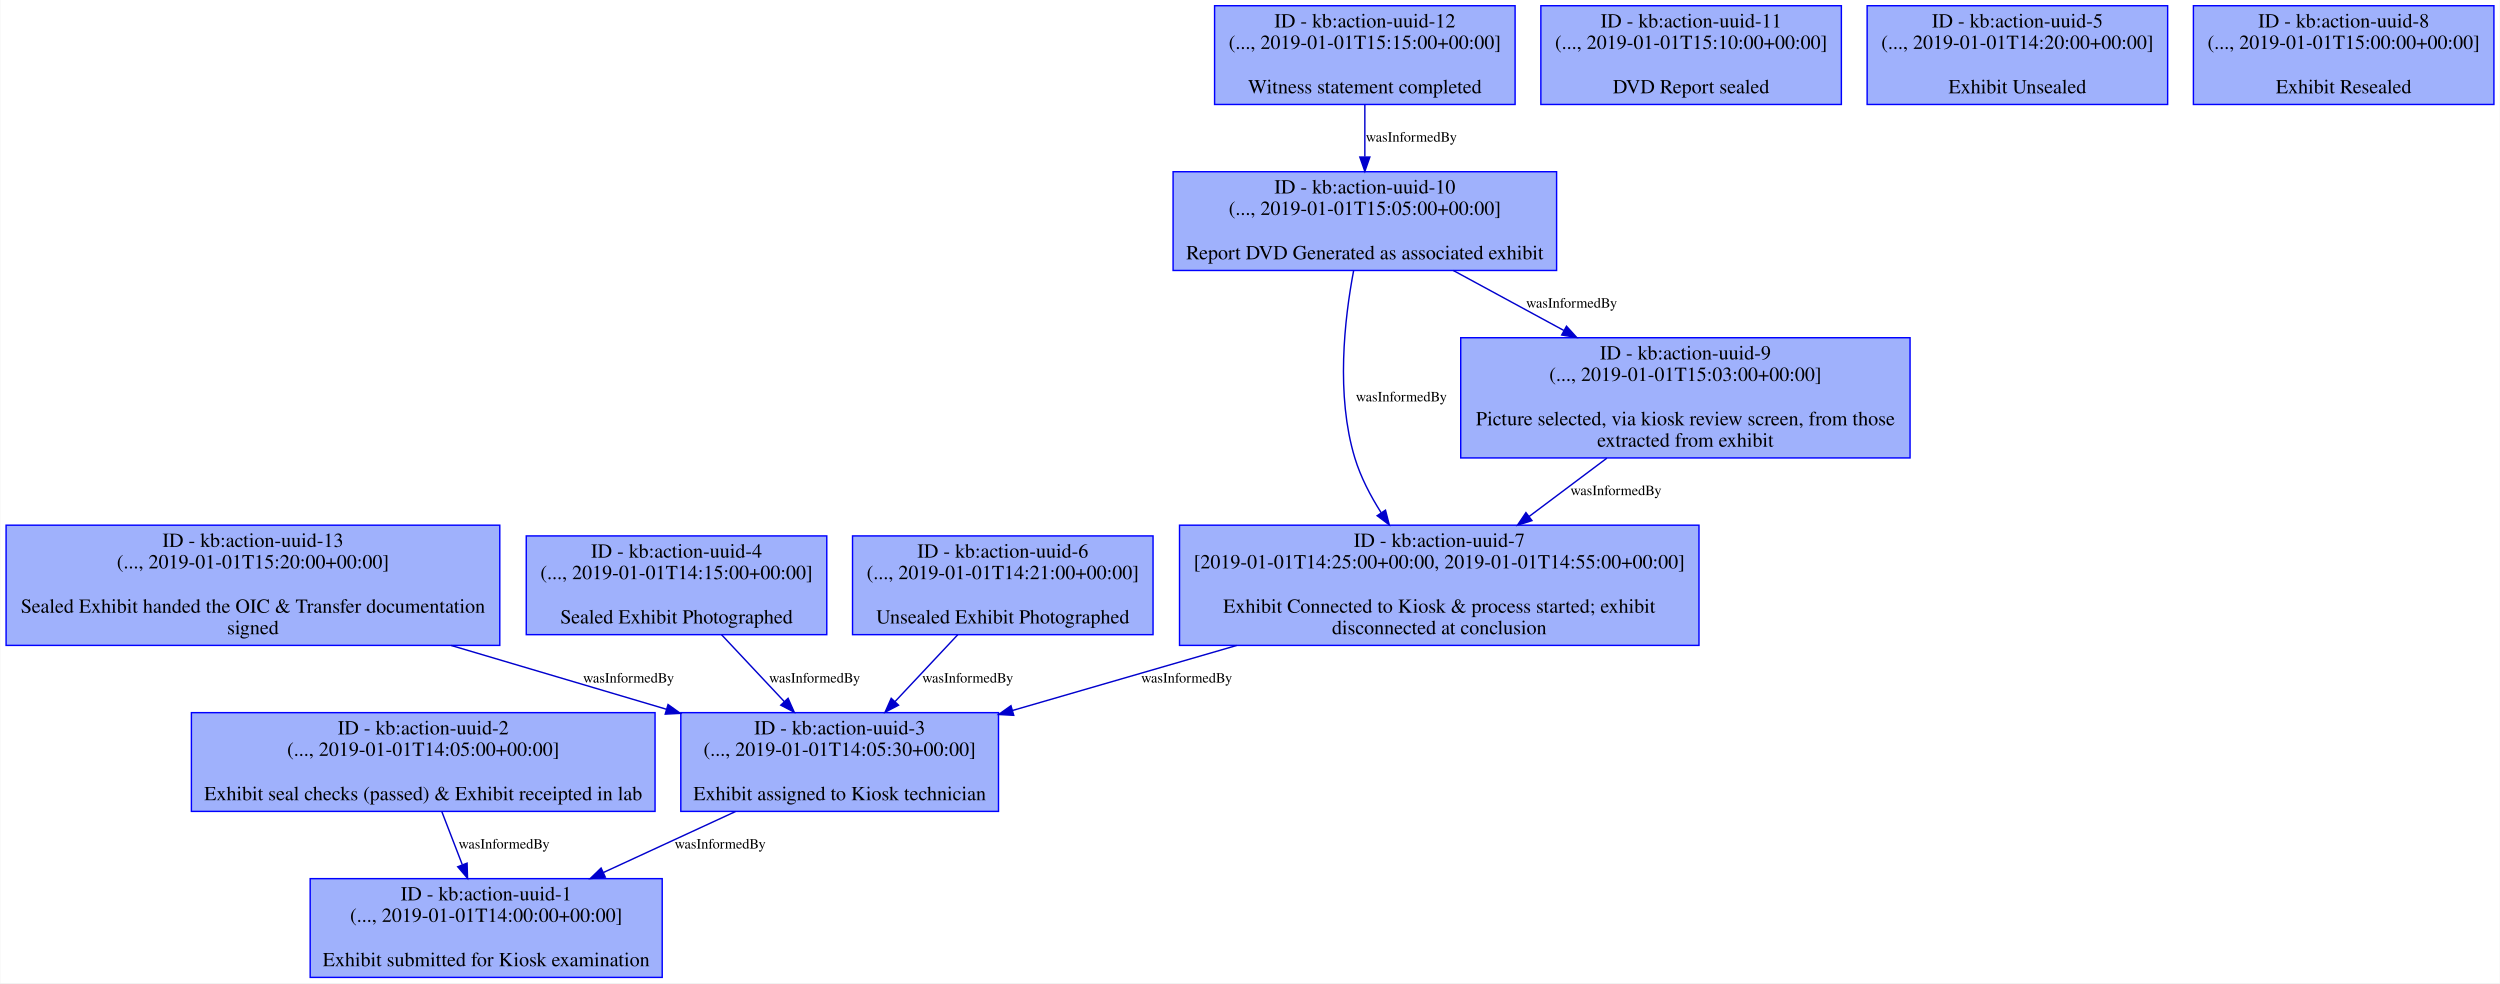
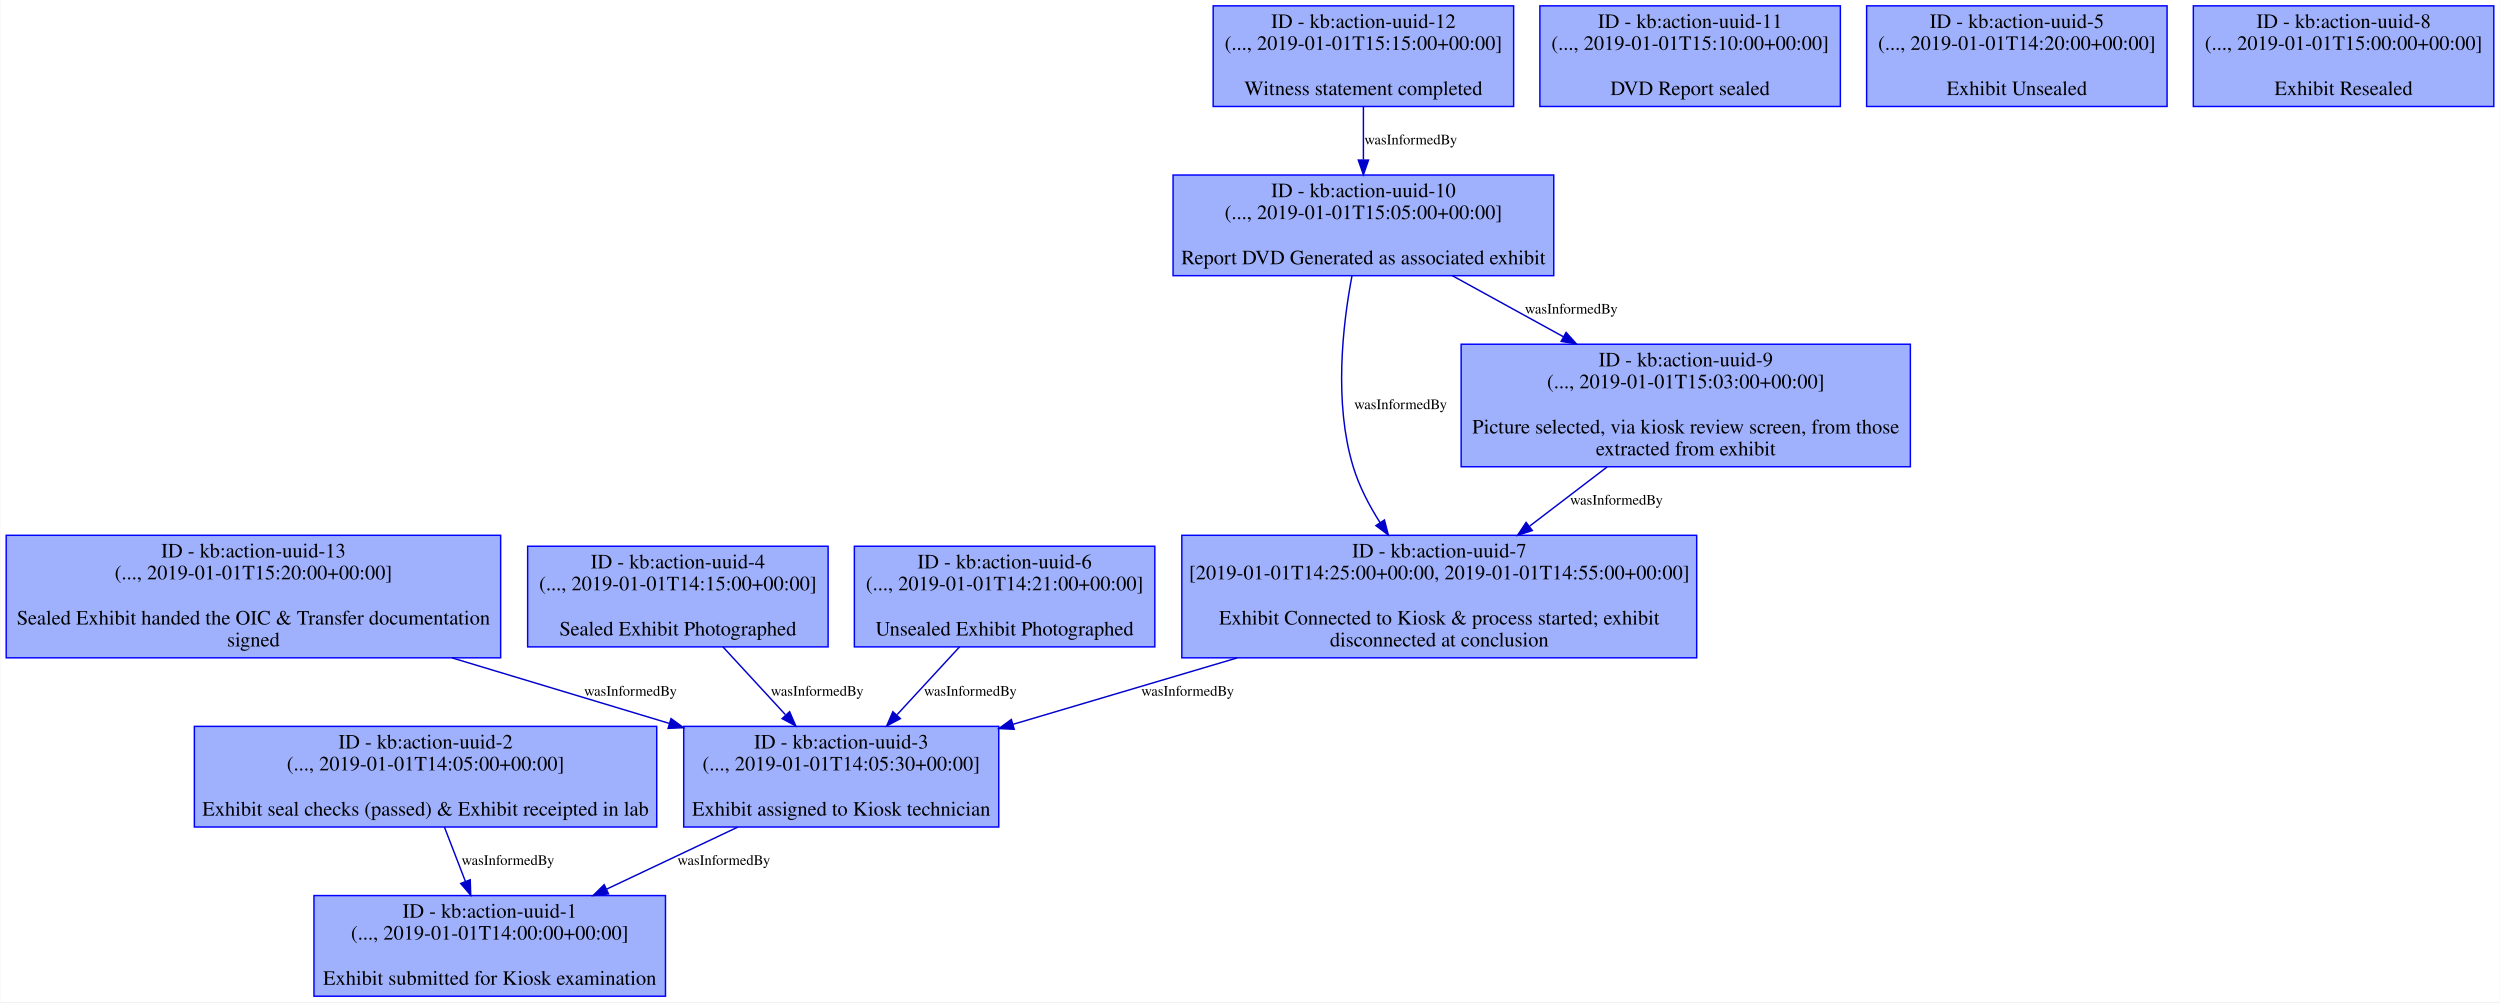
- <svg xmlns="http://www.w3.org/2000/svg" width="1747pt" height="687pt" viewBox="0.00 0.00 1746.50 687.00">
+ <svg xmlns="http://www.w3.org/2000/svg" width="1714pt" height="687pt" viewBox="0.00 0.00 1713.50 687.00">
  <g id="graph0" class="graph" transform="scale(1 1) rotate(0) translate(4 683)">
-     <polygon fill="white" stroke="transparent" points="-4,4 -4,-683 1742.5,-683 1742.5,4 -4,4" />
+     <polygon fill="white" stroke="transparent" points="-4,4 -4,-683 1709.5,-683 1709.5,4 -4,4" />
    <g id="node1" class="node">
-       <polygon fill="#9fb1fc" stroke="#0000ff" points="458.5,-69 212.5,-69 212.5,0 458.5,0 458.5,-69" />
-       <text text-anchor="middle" x="335.5" y="-53.8" font-family="Times,serif" font-size="14.00">ID - kb:action-uuid-1</text>
-       <text text-anchor="middle" x="335.5" y="-38.8" font-family="Times,serif" font-size="14.00"> (..., 2019-01-01T14:00:00+00:00]</text>
-       <text text-anchor="middle" x="335.5" y="-7.8" font-family="Times,serif" font-size="14.00">Exhibit submitted for Kiosk examination</text>
+       <polygon fill="#9fb1fc" stroke="#0000ff" points="452,-69 211,-69 211,0 452,0 452,-69" />
+       <text text-anchor="middle" x="331.5" y="-53.8" font-family="Times,serif" font-size="14.00">ID - kb:action-uuid-1</text>
+       <text text-anchor="middle" x="331.5" y="-38.8" font-family="Times,serif" font-size="14.00"> (..., 2019-01-01T14:00:00+00:00]</text>
+       <text text-anchor="middle" x="331.5" y="-7.8" font-family="Times,serif" font-size="14.00">Exhibit submitted for Kiosk examination</text>
    </g>
    <g id="node2" class="node">
-       <polygon fill="#9fb1fc" stroke="#0000ff" points="1083.5,-563 815.5,-563 815.5,-494 1083.5,-494 1083.5,-563" />
-       <text text-anchor="middle" x="949.5" y="-547.8" font-family="Times,serif" font-size="14.00">ID - kb:action-uuid-10</text>
-       <text text-anchor="middle" x="949.5" y="-532.8" font-family="Times,serif" font-size="14.00"> (..., 2019-01-01T15:05:00+00:00]</text>
-       <text text-anchor="middle" x="949.5" y="-501.8" font-family="Times,serif" font-size="14.00">Report DVD Generated as associated exhibit</text>
+       <polygon fill="#9fb1fc" stroke="#0000ff" points="1061,-563 800,-563 800,-494 1061,-494 1061,-563" />
+       <text text-anchor="middle" x="930.5" y="-547.8" font-family="Times,serif" font-size="14.00">ID - kb:action-uuid-10</text>
+       <text text-anchor="middle" x="930.5" y="-532.8" font-family="Times,serif" font-size="14.00"> (..., 2019-01-01T15:05:00+00:00]</text>
+       <text text-anchor="middle" x="930.5" y="-501.8" font-family="Times,serif" font-size="14.00">Report DVD Generated as associated exhibit</text>
    </g>
    <g id="node11" class="node">
-       <polygon fill="#9fb1fc" stroke="#0000ff" points="1183,-316 820,-316 820,-232 1183,-232 1183,-316" />
-       <text text-anchor="middle" x="1001.5" y="-300.8" font-family="Times,serif" font-size="14.00">ID - kb:action-uuid-7</text>
-       <text text-anchor="middle" x="1001.5" y="-285.8" font-family="Times,serif" font-size="14.00"> [2019-01-01T14:25:00+00:00, 2019-01-01T14:55:00+00:00]</text>
-       <text text-anchor="middle" x="1001.5" y="-254.8" font-family="Times,serif" font-size="14.00">Exhibit Connected to Kiosk &amp; process started; exhibit </text>
-       <text text-anchor="middle" x="1001.5" y="-239.8" font-family="Times,serif" font-size="14.00">disconnected at conclusion</text>
+       <polygon fill="#9fb1fc" stroke="#0000ff" points="1159,-316 806,-316 806,-232 1159,-232 1159,-316" />
+       <text text-anchor="middle" x="982.5" y="-300.8" font-family="Times,serif" font-size="14.00">ID - kb:action-uuid-7</text>
+       <text text-anchor="middle" x="982.5" y="-285.8" font-family="Times,serif" font-size="14.00"> [2019-01-01T14:25:00+00:00, 2019-01-01T14:55:00+00:00]</text>
+       <text text-anchor="middle" x="982.5" y="-254.8" font-family="Times,serif" font-size="14.00">Exhibit Connected to Kiosk &amp; process started; exhibit </text>
+       <text text-anchor="middle" x="982.5" y="-239.8" font-family="Times,serif" font-size="14.00">disconnected at conclusion</text>
    </g>
    <g id="edge1" class="edge">
-       <path fill="none" stroke="#0000cd" d="M941.67,-493.91C935.25,-460.07 929.19,-406.76 942.5,-363 946.55,-349.69 953.36,-336.56 960.94,-324.67" />
-       <polygon fill="#0000cd" stroke="#0000cd" points="963.92,-326.51 966.57,-316.25 958.1,-322.62 963.92,-326.51" />
-       <text text-anchor="middle" x="975" y="-402.5" font-family="Times,serif" font-size="10.00">wasInformedBy</text>
+       <path fill="none" stroke="#0000cd" d="M922.67,-493.91C916.25,-460.07 910.19,-406.76 923.5,-363 927.55,-349.69 934.36,-336.56 941.94,-324.67" />
+       <polygon fill="#0000cd" stroke="#0000cd" points="944.92,-326.51 947.57,-316.25 939.1,-322.62 944.92,-326.51" />
+       <text text-anchor="middle" x="956" y="-402.5" font-family="Times,serif" font-size="10.00">wasInformedBy</text>
    </g>
    <g id="node13" class="node">
-       <polygon fill="#9fb1fc" stroke="#0000ff" points="1330.5,-447 1016.5,-447 1016.5,-363 1330.5,-363 1330.5,-447" />
-       <text text-anchor="middle" x="1173.5" y="-431.8" font-family="Times,serif" font-size="14.00">ID - kb:action-uuid-9</text>
-       <text text-anchor="middle" x="1173.5" y="-416.8" font-family="Times,serif" font-size="14.00"> (..., 2019-01-01T15:03:00+00:00]</text>
-       <text text-anchor="middle" x="1173.5" y="-385.8" font-family="Times,serif" font-size="14.00">Picture selected, via kiosk review screen, from those </text>
-       <text text-anchor="middle" x="1173.5" y="-370.8" font-family="Times,serif" font-size="14.00">extracted from exhibit</text>
+       <polygon fill="#9fb1fc" stroke="#0000ff" points="1305.5,-447 997.5,-447 997.5,-363 1305.5,-363 1305.5,-447" />
+       <text text-anchor="middle" x="1151.5" y="-431.8" font-family="Times,serif" font-size="14.00">ID - kb:action-uuid-9</text>
+       <text text-anchor="middle" x="1151.5" y="-416.8" font-family="Times,serif" font-size="14.00"> (..., 2019-01-01T15:03:00+00:00]</text>
+       <text text-anchor="middle" x="1151.5" y="-385.8" font-family="Times,serif" font-size="14.00">Picture selected, via kiosk review screen, from those </text>
+       <text text-anchor="middle" x="1151.5" y="-370.8" font-family="Times,serif" font-size="14.00">extracted from exhibit</text>
    </g>
    <g id="edge2" class="edge">
-       <path fill="none" stroke="#0000cd" d="M1011.3,-493.98C1035.16,-481.03 1062.86,-466.01 1088.54,-452.08" />
-       <polygon fill="#0000cd" stroke="#0000cd" points="1090.41,-455.05 1097.53,-447.21 1087.07,-448.9 1090.41,-455.05" />
-       <text text-anchor="middle" x="1094" y="-468" font-family="Times,serif" font-size="10.00">wasInformedBy</text>
+       <path fill="none" stroke="#0000cd" d="M991.47,-493.98C1015.02,-481.03 1042.34,-466.01 1067.68,-452.08" />
+       <polygon fill="#0000cd" stroke="#0000cd" points="1069.47,-455.09 1076.55,-447.21 1066.1,-448.96 1069.47,-455.09" />
+       <text text-anchor="middle" x="1073" y="-468" font-family="Times,serif" font-size="10.00">wasInformedBy</text>
    </g>
    <g id="node3" class="node">
-       <polygon fill="#9fb1fc" stroke="#0000ff" points="1282.5,-679 1072.5,-679 1072.5,-610 1282.5,-610 1282.5,-679" />
-       <text text-anchor="middle" x="1177.5" y="-663.8" font-family="Times,serif" font-size="14.00">ID - kb:action-uuid-11</text>
-       <text text-anchor="middle" x="1177.5" y="-648.8" font-family="Times,serif" font-size="14.00"> (..., 2019-01-01T15:10:00+00:00]</text>
-       <text text-anchor="middle" x="1177.5" y="-617.8" font-family="Times,serif" font-size="14.00">DVD Report sealed</text>
+       <polygon fill="#9fb1fc" stroke="#0000ff" points="1257.5,-679 1051.5,-679 1051.5,-610 1257.5,-610 1257.5,-679" />
+       <text text-anchor="middle" x="1154.5" y="-663.8" font-family="Times,serif" font-size="14.00">ID - kb:action-uuid-11</text>
+       <text text-anchor="middle" x="1154.5" y="-648.8" font-family="Times,serif" font-size="14.00"> (..., 2019-01-01T15:10:00+00:00]</text>
+       <text text-anchor="middle" x="1154.5" y="-617.8" font-family="Times,serif" font-size="14.00">DVD Report sealed</text>
    </g>
    <g id="node4" class="node">
-       <polygon fill="#9fb1fc" stroke="#0000ff" points="1054.5,-679 844.5,-679 844.5,-610 1054.5,-610 1054.5,-679" />
-       <text text-anchor="middle" x="949.5" y="-663.8" font-family="Times,serif" font-size="14.00">ID - kb:action-uuid-12</text>
-       <text text-anchor="middle" x="949.5" y="-648.8" font-family="Times,serif" font-size="14.00"> (..., 2019-01-01T15:15:00+00:00]</text>
-       <text text-anchor="middle" x="949.5" y="-617.8" font-family="Times,serif" font-size="14.00">Witness statement completed</text>
+       <polygon fill="#9fb1fc" stroke="#0000ff" points="1033.5,-679 827.5,-679 827.5,-610 1033.5,-610 1033.5,-679" />
+       <text text-anchor="middle" x="930.5" y="-663.8" font-family="Times,serif" font-size="14.00">ID - kb:action-uuid-12</text>
+       <text text-anchor="middle" x="930.5" y="-648.8" font-family="Times,serif" font-size="14.00"> (..., 2019-01-01T15:15:00+00:00]</text>
+       <text text-anchor="middle" x="930.5" y="-617.8" font-family="Times,serif" font-size="14.00">Witness statement completed</text>
    </g>
    <g id="edge3" class="edge">
-       <path fill="none" stroke="#0000cd" d="M949.5,-609.91C949.5,-598.53 949.5,-585.65 949.5,-573.58" />
-       <polygon fill="#0000cd" stroke="#0000cd" points="953,-573.24 949.5,-563.24 946,-573.24 953,-573.24" />
-       <text text-anchor="middle" x="982" y="-584" font-family="Times,serif" font-size="10.00">wasInformedBy</text>
+       <path fill="none" stroke="#0000cd" d="M930.5,-609.91C930.5,-598.53 930.5,-585.65 930.5,-573.58" />
+       <polygon fill="#0000cd" stroke="#0000cd" points="934,-573.24 930.5,-563.24 927,-573.24 934,-573.24" />
+       <text text-anchor="middle" x="963" y="-584" font-family="Times,serif" font-size="10.00">wasInformedBy</text>
    </g>
    <g id="node5" class="node">
-       <polygon fill="#9fb1fc" stroke="#0000ff" points="345,-316 0,-316 0,-232 345,-232 345,-316" />
-       <text text-anchor="middle" x="172.5" y="-300.8" font-family="Times,serif" font-size="14.00">ID - kb:action-uuid-13</text>
-       <text text-anchor="middle" x="172.5" y="-285.8" font-family="Times,serif" font-size="14.00"> (..., 2019-01-01T15:20:00+00:00]</text>
-       <text text-anchor="middle" x="172.5" y="-254.8" font-family="Times,serif" font-size="14.00">Sealed Exhibit handed the OIC &amp; Transfer documentation </text>
-       <text text-anchor="middle" x="172.5" y="-239.8" font-family="Times,serif" font-size="14.00">signed</text>
+       <polygon fill="#9fb1fc" stroke="#0000ff" points="339,-316 0,-316 0,-232 339,-232 339,-316" />
+       <text text-anchor="middle" x="169.5" y="-300.8" font-family="Times,serif" font-size="14.00">ID - kb:action-uuid-13</text>
+       <text text-anchor="middle" x="169.5" y="-285.8" font-family="Times,serif" font-size="14.00"> (..., 2019-01-01T15:20:00+00:00]</text>
+       <text text-anchor="middle" x="169.5" y="-254.8" font-family="Times,serif" font-size="14.00">Sealed Exhibit handed the OIC &amp; Transfer documentation </text>
+       <text text-anchor="middle" x="169.5" y="-239.8" font-family="Times,serif" font-size="14.00">signed</text>
    </g>
    <g id="node7" class="node">
-       <polygon fill="#9fb1fc" stroke="#0000ff" points="693.5,-185 471.5,-185 471.5,-116 693.5,-116 693.5,-185" />
-       <text text-anchor="middle" x="582.5" y="-169.8" font-family="Times,serif" font-size="14.00">ID - kb:action-uuid-3</text>
-       <text text-anchor="middle" x="582.5" y="-154.8" font-family="Times,serif" font-size="14.00"> (..., 2019-01-01T14:05:30+00:00]</text>
-       <text text-anchor="middle" x="582.5" y="-123.8" font-family="Times,serif" font-size="14.00">Exhibit assigned to Kiosk technician</text>
+       <polygon fill="#9fb1fc" stroke="#0000ff" points="680.5,-185 464.5,-185 464.5,-116 680.5,-116 680.5,-185" />
+       <text text-anchor="middle" x="572.5" y="-169.8" font-family="Times,serif" font-size="14.00">ID - kb:action-uuid-3</text>
+       <text text-anchor="middle" x="572.5" y="-154.8" font-family="Times,serif" font-size="14.00"> (..., 2019-01-01T14:05:30+00:00]</text>
+       <text text-anchor="middle" x="572.5" y="-123.8" font-family="Times,serif" font-size="14.00">Exhibit assigned to Kiosk technician</text>
    </g>
    <g id="edge4" class="edge">
-       <path fill="none" stroke="#0000cd" d="M311.02,-231.95C359.83,-217.49 414.28,-201.35 461.53,-187.35" />
-       <polygon fill="#0000cd" stroke="#0000cd" points="462.59,-190.68 471.19,-184.49 460.6,-183.97 462.59,-190.68" />
-       <text text-anchor="middle" x="435" y="-206" font-family="Times,serif" font-size="10.00">wasInformedBy</text>
+       <path fill="none" stroke="#0000cd" d="M305.66,-231.95C353.96,-217.39 407.88,-201.13 454.54,-187.06" />
+       <polygon fill="#0000cd" stroke="#0000cd" points="455.82,-190.33 464.38,-184.1 453.8,-183.63 455.82,-190.33" />
+       <text text-anchor="middle" x="428" y="-206" font-family="Times,serif" font-size="10.00">wasInformedBy</text>
    </g>
    <g id="node6" class="node">
-       <polygon fill="#9fb1fc" stroke="#0000ff" points="453.5,-185 129.5,-185 129.5,-116 453.5,-116 453.5,-185" />
-       <text text-anchor="middle" x="291.5" y="-169.8" font-family="Times,serif" font-size="14.00">ID - kb:action-uuid-2</text>
-       <text text-anchor="middle" x="291.5" y="-154.8" font-family="Times,serif" font-size="14.00"> (..., 2019-01-01T14:05:00+00:00]</text>
-       <text text-anchor="middle" x="291.5" y="-123.8" font-family="Times,serif" font-size="14.00">Exhibit seal checks (passed) &amp; Exhibit receipted in lab</text>
+       <polygon fill="#9fb1fc" stroke="#0000ff" points="446,-185 129,-185 129,-116 446,-116 446,-185" />
+       <text text-anchor="middle" x="287.5" y="-169.8" font-family="Times,serif" font-size="14.00">ID - kb:action-uuid-2</text>
+       <text text-anchor="middle" x="287.5" y="-154.8" font-family="Times,serif" font-size="14.00"> (..., 2019-01-01T14:05:00+00:00]</text>
+       <text text-anchor="middle" x="287.5" y="-123.8" font-family="Times,serif" font-size="14.00">Exhibit seal checks (passed) &amp; Exhibit receipted in lab</text>
    </g>
    <g id="edge5" class="edge">
-       <path fill="none" stroke="#0000cd" d="M304.46,-115.91C308.94,-104.3 314.03,-91.13 318.77,-78.85" />
-       <polygon fill="#0000cd" stroke="#0000cd" points="322.14,-79.83 322.48,-69.24 315.61,-77.31 322.14,-79.83" />
-       <text text-anchor="middle" x="348" y="-90" font-family="Times,serif" font-size="10.00">wasInformedBy</text>
+       <path fill="none" stroke="#0000cd" d="M300.46,-115.91C304.94,-104.3 310.03,-91.13 314.77,-78.85" />
+       <polygon fill="#0000cd" stroke="#0000cd" points="318.14,-79.83 318.48,-69.24 311.61,-77.31 318.14,-79.83" />
+       <text text-anchor="middle" x="344" y="-90" font-family="Times,serif" font-size="10.00">wasInformedBy</text>
    </g>
    <g id="edge6" class="edge">
-       <path fill="none" stroke="#0000cd" d="M509.73,-115.91C480.71,-102.52 447.17,-87.04 417.32,-73.26" />
-       <polygon fill="#0000cd" stroke="#0000cd" points="418.72,-70.06 408.18,-69.04 415.79,-76.41 418.72,-70.06" />
-       <text text-anchor="middle" x="499" y="-90" font-family="Times,serif" font-size="10.00">wasInformedBy</text>
+       <path fill="none" stroke="#0000cd" d="M501.5,-115.91C473.31,-102.58 440.74,-87.17 411.71,-73.44" />
+       <polygon fill="#0000cd" stroke="#0000cd" points="412.95,-70.16 402.41,-69.04 409.96,-76.48 412.95,-70.16" />
+       <text text-anchor="middle" x="492" y="-90" font-family="Times,serif" font-size="10.00">wasInformedBy</text>
    </g>
    <g id="node8" class="node">
-       <polygon fill="#9fb1fc" stroke="#0000ff" points="573.5,-308.5 363.5,-308.5 363.5,-239.5 573.5,-239.5 573.5,-308.5" />
-       <text text-anchor="middle" x="468.5" y="-293.3" font-family="Times,serif" font-size="14.00">ID - kb:action-uuid-4</text>
-       <text text-anchor="middle" x="468.5" y="-278.3" font-family="Times,serif" font-size="14.00"> (..., 2019-01-01T14:15:00+00:00]</text>
-       <text text-anchor="middle" x="468.5" y="-247.3" font-family="Times,serif" font-size="14.00">Sealed Exhibit Photographed</text>
+       <polygon fill="#9fb1fc" stroke="#0000ff" points="563.5,-308.5 357.5,-308.5 357.5,-239.5 563.5,-239.5 563.5,-308.5" />
+       <text text-anchor="middle" x="460.5" y="-293.3" font-family="Times,serif" font-size="14.00">ID - kb:action-uuid-4</text>
+       <text text-anchor="middle" x="460.5" y="-278.3" font-family="Times,serif" font-size="14.00"> (..., 2019-01-01T14:15:00+00:00]</text>
+       <text text-anchor="middle" x="460.5" y="-247.3" font-family="Times,serif" font-size="14.00">Sealed Exhibit Photographed</text>
    </g>
    <g id="edge7" class="edge">
-       <path fill="none" stroke="#0000cd" d="M499.95,-239.48C513.55,-224.99 529.58,-207.9 543.89,-192.65" />
-       <polygon fill="#0000cd" stroke="#0000cd" points="546.46,-195.02 550.75,-185.33 541.36,-190.23 546.46,-195.02" />
-       <text text-anchor="middle" x="565" y="-206" font-family="Times,serif" font-size="10.00">wasInformedBy</text>
+       <path fill="none" stroke="#0000cd" d="M491.4,-239.48C504.63,-225.12 520.22,-208.21 534.18,-193.07" />
+       <polygon fill="#0000cd" stroke="#0000cd" points="537.11,-195.06 541.31,-185.33 531.96,-190.31 537.11,-195.06" />
+       <text text-anchor="middle" x="556" y="-206" font-family="Times,serif" font-size="10.00">wasInformedBy</text>
    </g>
    <g id="node9" class="node">
-       <polygon fill="#9fb1fc" stroke="#0000ff" points="1510.5,-679 1300.5,-679 1300.5,-610 1510.5,-610 1510.5,-679" />
-       <text text-anchor="middle" x="1405.5" y="-663.8" font-family="Times,serif" font-size="14.00">ID - kb:action-uuid-5</text>
-       <text text-anchor="middle" x="1405.5" y="-648.8" font-family="Times,serif" font-size="14.00"> (..., 2019-01-01T14:20:00+00:00]</text>
-       <text text-anchor="middle" x="1405.5" y="-617.8" font-family="Times,serif" font-size="14.00">Exhibit Unsealed</text>
+       <polygon fill="#9fb1fc" stroke="#0000ff" points="1481.5,-679 1275.5,-679 1275.5,-610 1481.5,-610 1481.5,-679" />
+       <text text-anchor="middle" x="1378.5" y="-663.8" font-family="Times,serif" font-size="14.00">ID - kb:action-uuid-5</text>
+       <text text-anchor="middle" x="1378.5" y="-648.8" font-family="Times,serif" font-size="14.00"> (..., 2019-01-01T14:20:00+00:00]</text>
+       <text text-anchor="middle" x="1378.5" y="-617.8" font-family="Times,serif" font-size="14.00">Exhibit Unsealed</text>
    </g>
    <g id="node10" class="node">
-       <polygon fill="#9fb1fc" stroke="#0000ff" points="801.5,-308.5 591.5,-308.5 591.5,-239.5 801.5,-239.5 801.5,-308.5" />
-       <text text-anchor="middle" x="696.5" y="-293.3" font-family="Times,serif" font-size="14.00">ID - kb:action-uuid-6</text>
-       <text text-anchor="middle" x="696.5" y="-278.3" font-family="Times,serif" font-size="14.00"> (..., 2019-01-01T14:21:00+00:00]</text>
-       <text text-anchor="middle" x="696.5" y="-247.3" font-family="Times,serif" font-size="14.00">Unsealed Exhibit Photographed</text>
+       <polygon fill="#9fb1fc" stroke="#0000ff" points="787.5,-308.5 581.5,-308.5 581.5,-239.5 787.5,-239.5 787.5,-308.5" />
+       <text text-anchor="middle" x="684.5" y="-293.3" font-family="Times,serif" font-size="14.00">ID - kb:action-uuid-6</text>
+       <text text-anchor="middle" x="684.5" y="-278.3" font-family="Times,serif" font-size="14.00"> (..., 2019-01-01T14:21:00+00:00]</text>
+       <text text-anchor="middle" x="684.5" y="-247.3" font-family="Times,serif" font-size="14.00">Unsealed Exhibit Photographed</text>
    </g>
    <g id="edge8" class="edge">
-       <path fill="none" stroke="#0000cd" d="M665.05,-239.48C651.45,-224.99 635.42,-207.9 621.11,-192.65" />
-       <polygon fill="#0000cd" stroke="#0000cd" points="623.64,-190.23 614.25,-185.33 618.54,-195.02 623.64,-190.23" />
-       <text text-anchor="middle" x="672" y="-206" font-family="Times,serif" font-size="10.00">wasInformedBy</text>
+       <path fill="none" stroke="#0000cd" d="M653.6,-239.48C640.37,-225.12 624.78,-208.21 610.82,-193.07" />
+       <polygon fill="#0000cd" stroke="#0000cd" points="613.04,-190.31 603.69,-185.33 607.89,-195.06 613.04,-190.31" />
+       <text text-anchor="middle" x="661" y="-206" font-family="Times,serif" font-size="10.00">wasInformedBy</text>
    </g>
    <g id="edge9" class="edge">
-       <path fill="none" stroke="#0000cd" d="M859.94,-231.95C809.06,-217.2 752.19,-200.71 703.25,-186.51" />
-       <polygon fill="#0000cd" stroke="#0000cd" points="704.15,-183.13 693.57,-183.71 702.2,-189.85 704.15,-183.13" />
-       <text text-anchor="middle" x="825" y="-206" font-family="Times,serif" font-size="10.00">wasInformedBy</text>
+       <path fill="none" stroke="#0000cd" d="M843.98,-231.95C794.08,-217.16 738.29,-200.63 690.33,-186.42" />
+       <polygon fill="#0000cd" stroke="#0000cd" points="691.11,-183 680.53,-183.51 689.12,-189.71 691.11,-183" />
+       <text text-anchor="middle" x="810" y="-206" font-family="Times,serif" font-size="10.00">wasInformedBy</text>
    </g>
    <g id="node12" class="node">
-       <polygon fill="#9fb1fc" stroke="#0000ff" points="1738.5,-679 1528.5,-679 1528.5,-610 1738.5,-610 1738.5,-679" />
-       <text text-anchor="middle" x="1633.5" y="-663.8" font-family="Times,serif" font-size="14.00">ID - kb:action-uuid-8</text>
-       <text text-anchor="middle" x="1633.5" y="-648.8" font-family="Times,serif" font-size="14.00"> (..., 2019-01-01T15:00:00+00:00]</text>
-       <text text-anchor="middle" x="1633.5" y="-617.8" font-family="Times,serif" font-size="14.00">Exhibit Resealed</text>
+       <polygon fill="#9fb1fc" stroke="#0000ff" points="1705.5,-679 1499.5,-679 1499.5,-610 1705.5,-610 1705.5,-679" />
+       <text text-anchor="middle" x="1602.5" y="-663.8" font-family="Times,serif" font-size="14.00">ID - kb:action-uuid-8</text>
+       <text text-anchor="middle" x="1602.5" y="-648.8" font-family="Times,serif" font-size="14.00"> (..., 2019-01-01T15:00:00+00:00]</text>
+       <text text-anchor="middle" x="1602.5" y="-617.8" font-family="Times,serif" font-size="14.00">Exhibit Resealed</text>
    </g>
    <g id="edge10" class="edge">
-       <path fill="none" stroke="#0000cd" d="M1118.61,-362.83C1101.3,-349.85 1082.05,-335.41 1064.24,-322.05" />
-       <polygon fill="#0000cd" stroke="#0000cd" points="1066.27,-319.2 1056.17,-316 1062.07,-324.8 1066.27,-319.2" />
-       <text text-anchor="middle" x="1125" y="-337" font-family="Times,serif" font-size="10.00">wasInformedBy</text>
+       <path fill="none" stroke="#0000cd" d="M1097.56,-362.83C1080.71,-349.97 1061.98,-335.67 1044.62,-322.41" />
+       <polygon fill="#0000cd" stroke="#0000cd" points="1046.29,-319.29 1036.21,-316 1042.04,-324.85 1046.29,-319.29" />
+       <text text-anchor="middle" x="1104" y="-337" font-family="Times,serif" font-size="10.00">wasInformedBy</text>
    </g>
  </g>
</svg>
